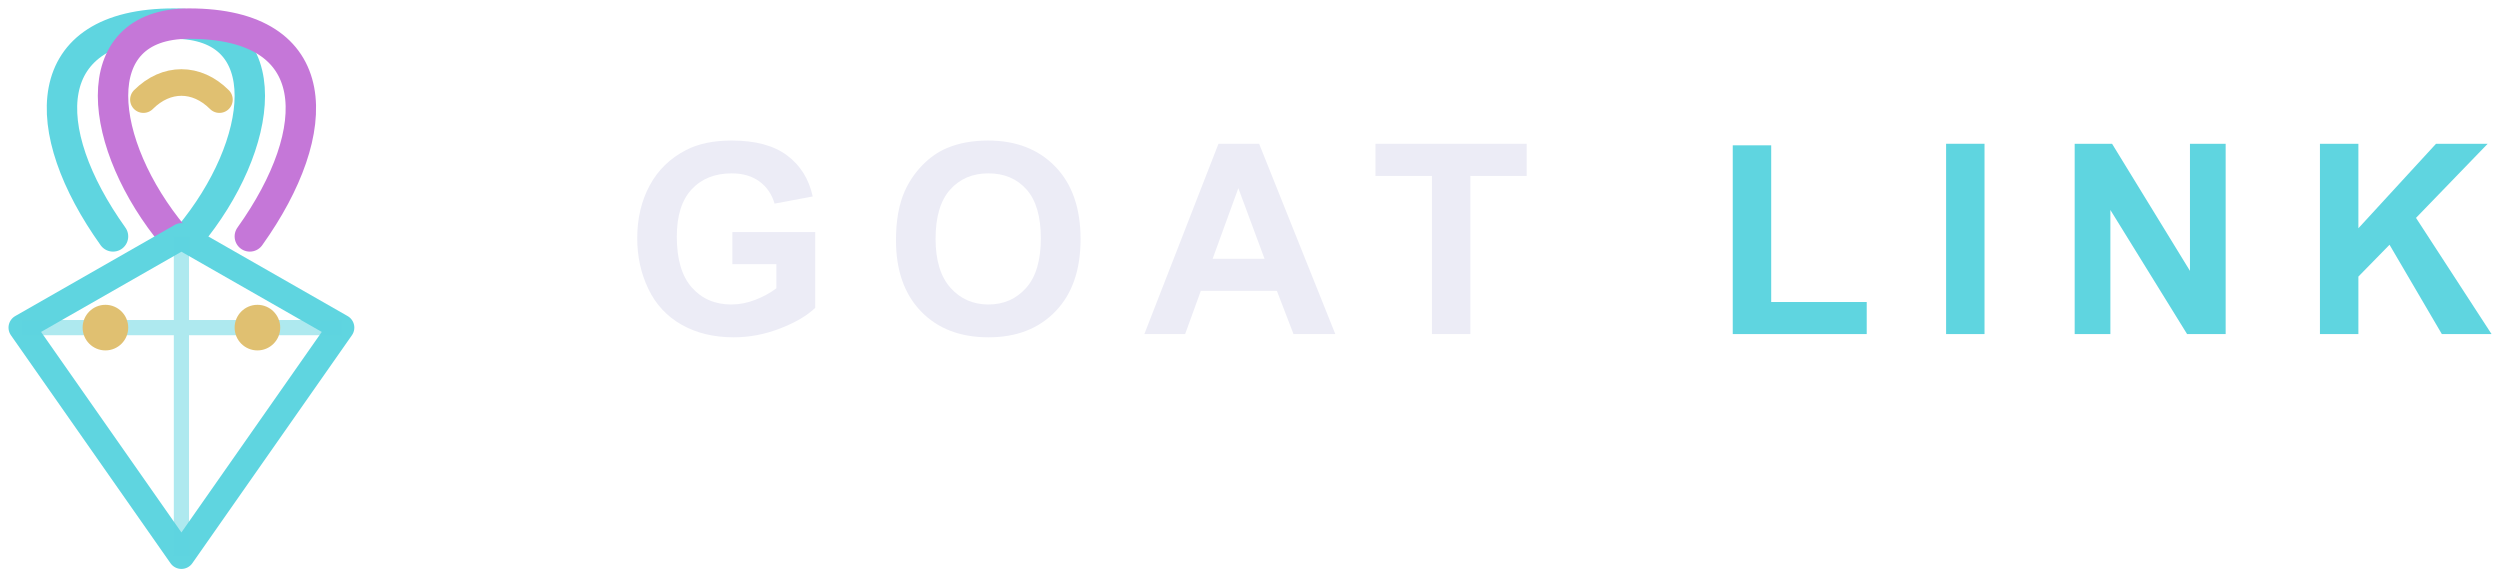
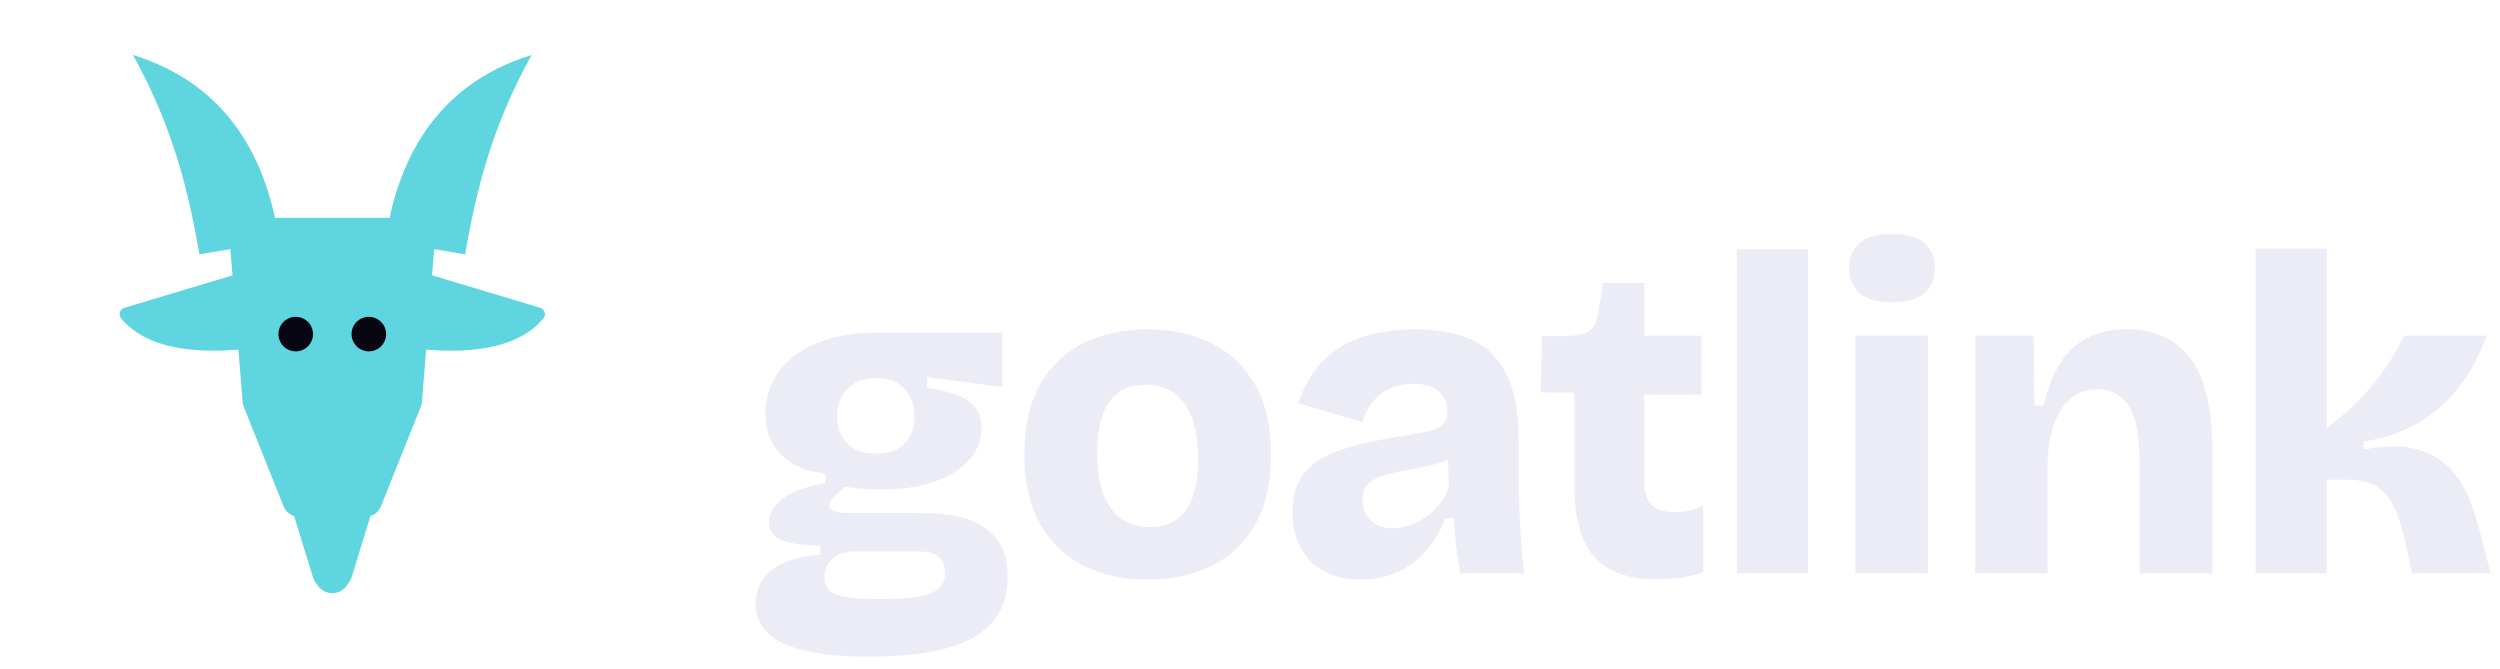
- <svg xmlns="http://www.w3.org/2000/svg" viewBox="87.8 213.4 319.8 73.8" width="319.8" height="73.8">
-   <g transform="matrix(0.97223 0 0 0.97223 73.09015 212.5301)">
-     <g fill="none" stroke-linecap="round">
-       <path d="M30 32C20 18 20 4 38 4C52 4 50 20 40 32" stroke="#5FD5E0" stroke-width="4" />
-       <path d="M48 32C58 18 58 4 40 4C26 4 28 20 38 32" stroke="#C577D8" stroke-width="4" />
-       <path d="M34 14C37 11 41 11 44 14" stroke="#E0C071" stroke-width="3.5" />
-       <path d="M39 32L18 44L39 74L60 44Z" stroke="#5FD5E0" stroke-width="3.5" stroke-linecap="butt" stroke-linejoin="round" />
-       <path d="M39 32V74M18 44H60" stroke="#5FD5E0" stroke-width="2" stroke-linecap="butt" stroke-opacity="0.5" />
-       <circle cx="29" cy="44" r="3" fill="#E0C071" stroke="none" />
-       <circle cx="49" cy="44" r="3" fill="#E0C071" stroke="none" />
-     </g>
+ <svg xmlns="http://www.w3.org/2000/svg" viewBox="0.00 0.00 333.19 88.57" width="333" height="89">
+   <g transform="scale(0.8857)">
+     <path d="M42,36 C40,22 33,12 20,8 C25,17 28,26 30,38 Z" fill="#5FD5E0" />
+     <path d="M58,36 C60,22 67,12 80,8 C75,17 72,26 70,38 Z" fill="#5FD5E0" />
+     <path d="M39,41 L19,47 Q24,53 39,51 Z" fill="#5FD5E0" stroke="#5FD5E0" stroke-width="2" stroke-linejoin="round" />
+     <path d="M61,41 L81,47 Q76,53 61,51 Z" fill="#5FD5E0" stroke="#5FD5E0" stroke-width="2" stroke-linejoin="round" />
+     <path d="M37,35 L63,35 L61,60 L55,75 L45,75 L39,60 Z" fill="#5FD5E0" stroke="#5FD5E0" stroke-width="5" stroke-linejoin="round" />
+     <path d="M45,73 L55,73 L51,86 Q50,88 49,86 Z" fill="#5FD5E0" stroke="#5FD5E0" stroke-width="4" stroke-linejoin="round" />
+     <circle cx="44.5" cy="50" r="2.6" fill="#070611" />
+     <circle cx="55.5" cy="50" r="2.6" fill="#070611" />
  </g>
-   <path d="M 13.801 -8.949 L 13.801 -13.051 L 24.395 -13.051 L 24.395 -3.355 C 23.363 -2.359 21.871 -1.48 19.918 -0.723 C 17.965 0.035 15.984 0.414 13.98 0.414 C 11.434 0.414 9.215 -0.117 7.324 -1.188 C 5.43 -2.254 4.008 -3.785 3.055 -5.77 C 2.102 -7.758 1.629 -9.918 1.629 -12.254 C 1.629 -14.789 2.16 -17.043 3.223 -19.012 C 4.285 -20.984 5.84 -22.496 7.887 -23.547 C 9.449 -24.355 11.391 -24.758 13.715 -24.758 C 16.738 -24.758 19.098 -24.125 20.797 -22.855 C 22.496 -21.59 23.59 -19.836 24.078 -17.602 L 19.195 -16.688 C 18.852 -17.883 18.207 -18.828 17.262 -19.52 C 16.316 -20.211 15.133 -20.559 13.715 -20.559 C 11.566 -20.559 9.859 -19.875 8.594 -18.516 C 7.324 -17.152 6.691 -15.133 6.691 -12.453 C 6.691 -9.566 7.336 -7.398 8.617 -5.953 C 9.902 -4.508 11.586 -3.785 13.668 -3.785 C 14.695 -3.785 15.727 -3.988 16.762 -4.391 C 17.797 -4.797 18.688 -5.285 19.43 -5.863 L 19.43 -8.949 Z M 13.801 -8.949 " transform="translate(167.686 256.135)" fill="#ECECF6" />
-   <path d="M 1.477 -12.023 C 1.477 -14.504 1.848 -16.582 2.59 -18.266 C 3.145 -19.504 3.898 -20.617 4.855 -21.602 C 5.816 -22.59 6.863 -23.32 8.004 -23.797 C 9.52 -24.438 11.27 -24.758 13.25 -24.758 C 16.836 -24.758 19.707 -23.645 21.859 -21.422 C 24.016 -19.195 25.09 -16.102 25.09 -12.137 C 25.09 -8.207 24.023 -5.133 21.887 -2.914 C 19.75 -0.695 16.895 0.414 13.316 0.414 C 9.699 0.414 6.82 -0.688 4.684 -2.898 C 2.547 -5.105 1.477 -8.148 1.477 -12.023 Z M 6.543 -12.188 C 6.543 -9.434 7.18 -7.344 8.453 -5.918 C 9.727 -4.496 11.34 -3.785 13.301 -3.785 C 15.262 -3.785 16.867 -4.492 18.125 -5.902 C 19.383 -7.316 20.008 -9.434 20.008 -12.254 C 20.008 -15.043 19.398 -17.125 18.176 -18.5 C 16.953 -19.871 15.328 -20.559 13.301 -20.559 C 11.273 -20.559 9.641 -19.863 8.402 -18.473 C 7.164 -17.086 6.543 -14.988 6.543 -12.188 Z M 6.543 -12.188 " transform="translate(200.936 256.135)" fill="#ECECF6" />
-   <path d="M 24.426 0 L 19.078 0 L 16.953 -5.531 L 7.223 -5.531 L 5.215 0 L 0 0 L 9.48 -24.344 L 14.68 -24.344 Z M 15.375 -9.633 L 12.023 -18.664 L 8.734 -9.633 Z M 15.375 -9.633 " transform="translate(234.186 256.135)" fill="#ECECF6" />
-   <path d="M 7.953 0 L 7.953 -20.227 L 0.73 -20.227 L 0.73 -24.344 L 20.074 -24.344 L 20.074 -20.227 L 12.867 -20.227 L 12.867 0 Z M 7.953 0 " transform="translate(263.020 256.135)" fill="#ECECF6" />
-   <path d="M 2.605 0 L 2.605 -24.145 L 7.523 -24.145 L 7.523 -4.102 L 19.742 -4.102 L 19.742 0 Z M 2.605 0 " transform="translate(306.849 256.135)" fill="#5FD5E0" />
-   <path d="M 2.324 -24.344 L 7.238 -24.344 L 7.238 0 L 2.324 0 Z M 2.324 -24.344 " transform="translate(334.421 256.135)" fill="#5FD5E0" />
-   <path d="M 2.523 0 L 2.523 -24.344 L 7.305 -24.344 L 17.27 -8.086 L 17.27 -24.344 L 21.836 -24.344 L 21.836 0 L 16.902 0 L 7.09 -15.875 L 7.09 0 Z M 2.523 0 " transform="translate(350.670 256.135)" fill="#5FD5E0" />
-   <path d="M 2.539 0 L 2.539 -24.344 L 7.457 -24.344 L 7.457 -13.535 L 17.387 -24.344 L 23.996 -24.344 L 14.828 -14.863 L 24.492 0 L 18.133 0 L 11.441 -11.426 L 7.457 -7.355 L 7.457 0 Z M 2.539 0 " transform="translate(382.028 256.135)" fill="#5FD5E0" />
+   <path d="M115.875 87.274Q110.595 87.274 107.205 86.464Q103.815 85.654 102.255 84.064Q100.695 82.474 100.695 80.194Q100.695 77.434 102.885 75.694Q105.075 73.954 109.335 73.714V72.454Q106.035 72.454 104.265 71.794Q102.495 71.134 102.495 69.334Q102.495 67.654 104.235 66.274Q105.975 64.894 109.995 64.114V62.854Q106.335 62.554 104.175 60.424Q102.015 58.294 102.015 54.814Q102.015 51.874 103.695 49.444Q105.375 47.014 108.735 45.544Q112.095 44.074 117.135 44.074H133.575V51.334L123.555 50.014V51.454Q127.455 51.994 129.135 53.254Q130.815 54.514 130.815 56.794Q130.815 59.194 129.165 61.054Q127.515 62.914 124.515 63.964Q121.515 65.014 117.375 65.014Q116.655 65.014 115.785 64.954Q114.915 64.894 112.575 64.654Q111.615 65.494 111.075 66.064Q110.535 66.634 110.535 67.114Q110.535 67.474 110.835 67.714Q111.135 67.954 111.705 68.044Q112.275 68.134 112.935 68.134H122.595Q123.795 68.134 125.745 68.284Q127.695 68.434 129.645 69.214Q131.595 69.994 132.945 71.734Q134.295 73.474 134.295 76.714Q134.295 80.254 132.315 82.624Q130.335 84.994 126.255 86.134Q122.175 87.274 115.875 87.274ZM117.135 79.594Q120.615 79.594 122.535 79.234Q124.455 78.874 125.205 78.094Q125.955 77.314 125.955 76.174Q125.955 75.094 125.535 74.464Q125.115 73.834 124.455 73.594Q123.795 73.354 123.105 73.294Q122.415 73.234 121.935 73.234H114.195Q111.975 73.234 110.925 74.284Q109.875 75.334 109.875 76.714Q109.875 77.854 110.595 78.484Q111.315 79.114 112.905 79.354Q114.495 79.594 117.135 79.594ZM116.715 60.214Q119.295 60.214 120.585 58.834Q121.875 57.454 121.875 55.354Q121.875 53.074 120.555 51.604Q119.235 50.134 116.775 50.134Q114.315 50.134 112.935 51.604Q111.555 53.074 111.555 55.354Q111.555 56.734 112.155 57.844Q112.755 58.954 113.895 59.584Q115.035 60.214 116.715 60.214ZM152.895 77.014Q148.095 77.014 144.405 75.154Q140.715 73.294 138.615 69.574Q136.515 65.854 136.515 60.274Q136.515 54.694 138.615 51.004Q140.715 47.314 144.435 45.484Q148.155 43.654 152.955 43.654Q157.755 43.654 161.475 45.514Q165.195 47.374 167.295 51.064Q169.395 54.754 169.395 60.334Q169.395 66.034 167.235 69.754Q165.075 73.474 161.325 75.244Q157.575 77.014 152.895 77.014ZM153.195 69.994Q155.355 69.994 156.795 69.004Q158.235 68.014 158.955 65.974Q159.675 63.934 159.675 60.934Q159.675 57.754 158.895 55.564Q158.115 53.374 156.585 52.204Q155.055 51.034 152.655 51.034Q150.615 51.034 149.145 52.024Q147.675 53.014 146.955 55.054Q146.235 57.094 146.235 60.154Q146.235 65.074 148.065 67.534Q149.895 69.994 153.195 69.994ZM181.275 77.014Q178.635 77.014 176.595 75.964Q174.555 74.914 173.415 72.904Q172.275 70.894 172.275 68.014Q172.275 65.314 173.325 63.544Q174.375 61.774 176.385 60.724Q178.395 59.674 181.215 58.984Q184.035 58.294 187.635 57.754Q189.375 57.454 190.545 57.184Q191.715 56.914 192.315 56.314Q192.915 55.714 192.915 54.574Q192.915 53.074 191.835 51.994Q190.755 50.914 188.355 50.914Q186.675 50.914 185.325 51.514Q183.975 52.114 183.015 53.254Q182.055 54.394 181.575 56.014L173.055 53.494Q173.835 50.974 175.245 49.114Q176.655 47.254 178.635 46.024Q180.615 44.794 183.165 44.224Q185.715 43.654 188.595 43.654Q193.395 43.654 196.425 45.184Q199.455 46.714 200.925 49.924Q202.395 53.134 202.395 58.174V63.034Q202.395 65.194 202.485 67.384Q202.575 69.574 202.725 71.764Q202.875 73.954 203.115 76.174H194.595Q194.355 74.794 194.115 72.844Q193.875 70.894 193.755 68.854H192.615Q191.775 71.134 190.185 73.024Q188.595 74.914 186.345 75.964Q184.095 77.014 181.275 77.014ZM185.655 70.174Q186.735 70.174 187.845 69.784Q188.955 69.394 189.975 68.704Q190.995 68.014 191.835 66.994Q192.675 65.974 193.095 64.774L192.975 60.994Q192.435 61.294 191.775 61.474Q190.395 61.894 188.985 62.134Q187.575 62.374 186.225 62.644Q184.875 62.914 183.825 63.334Q182.775 63.754 182.175 64.474Q181.575 65.194 181.575 66.454Q181.575 68.134 182.715 69.154Q183.855 70.174 185.655 70.174ZM220.695 76.954Q215.115 76.954 212.475 73.984Q209.835 71.014 209.835 64.474V52.054H205.335L205.515 44.554H208.755Q210.675 44.494 211.665 43.954Q212.655 43.414 212.895 41.914L213.675 37.474H219.135V44.494H226.755V52.354H219.135V64.054Q219.135 66.094 220.125 67.054Q221.115 68.014 223.155 68.014Q224.295 68.014 225.315 67.774Q226.335 67.534 226.995 67.114V76.054Q225.075 76.654 223.485 76.804Q221.895 76.954 220.695 76.954ZM231.495 76.174V32.974H240.975V76.174ZM247.275 76.174V44.494H256.935V76.174ZM252.135 40.054Q249.375 40.054 247.905 38.884Q246.435 37.714 246.435 35.554Q246.435 33.274 247.905 32.104Q249.375 30.934 252.135 30.934Q254.955 30.934 256.425 32.104Q257.895 33.274 257.895 35.494Q257.895 37.714 256.425 38.884Q254.955 40.054 252.135 40.054ZM263.235 76.174V44.494H271.035L271.155 53.794H272.355Q273.135 50.434 274.575 48.154Q276.015 45.874 278.235 44.764Q280.455 43.654 283.455 43.654Q289.035 43.654 291.945 47.554Q294.855 51.454 294.855 59.974V76.174H285.135V61.054Q285.135 56.134 283.725 53.884Q282.315 51.634 279.555 51.634Q277.275 51.634 275.805 53.014Q274.335 54.394 273.615 56.674Q272.895 58.954 272.895 61.774V76.174ZM300.615 76.174V32.914H310.095V56.794Q311.835 55.534 313.365 54.094Q314.895 52.654 316.185 51.094Q317.475 49.534 318.525 47.884Q319.575 46.234 320.355 44.494H331.395Q330.615 46.834 329.235 49.144Q327.855 51.454 325.875 53.404Q323.895 55.354 321.165 56.734Q318.435 58.114 315.015 58.594V59.674Q319.335 58.834 322.125 59.644Q324.915 60.454 326.595 62.254Q328.275 64.054 329.175 66.454Q330.075 68.854 330.675 71.194L331.935 76.174H321.435L320.835 73.174Q320.235 70.234 319.425 68.134Q318.615 66.034 317.115 64.864Q315.615 63.694 312.795 63.694H310.095V76.174Z" fill="#ECECF6" />
</svg>
